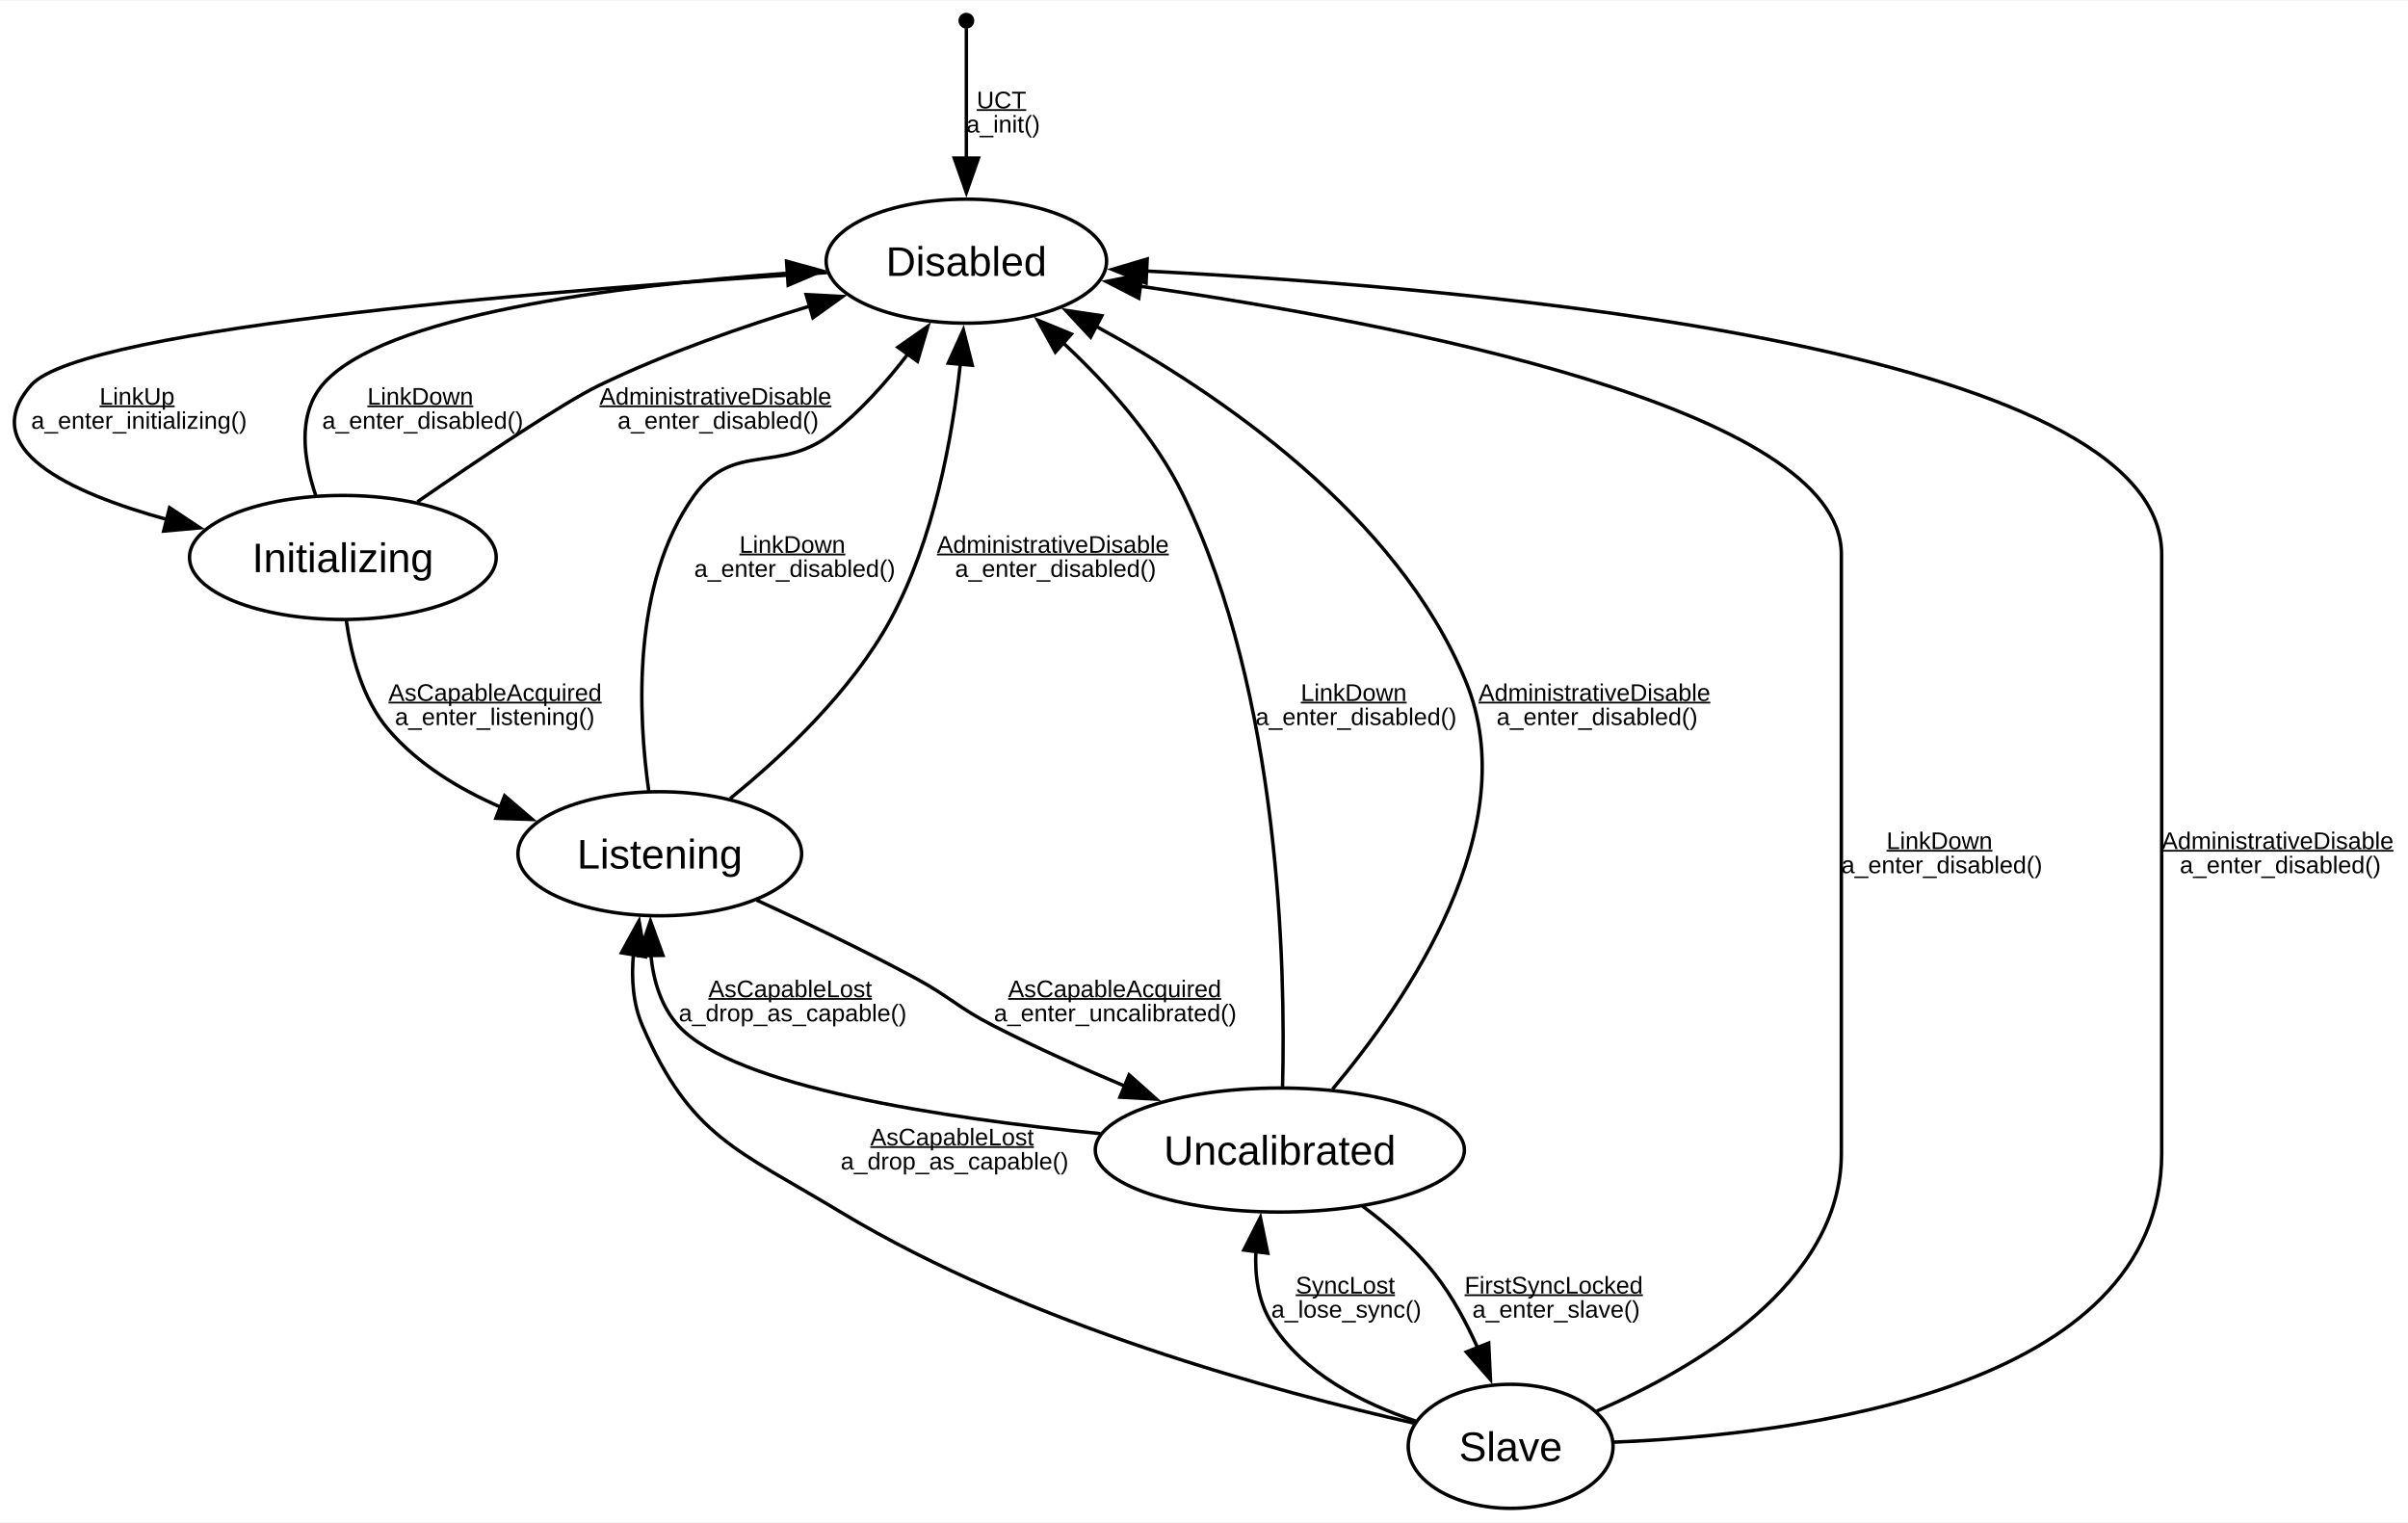
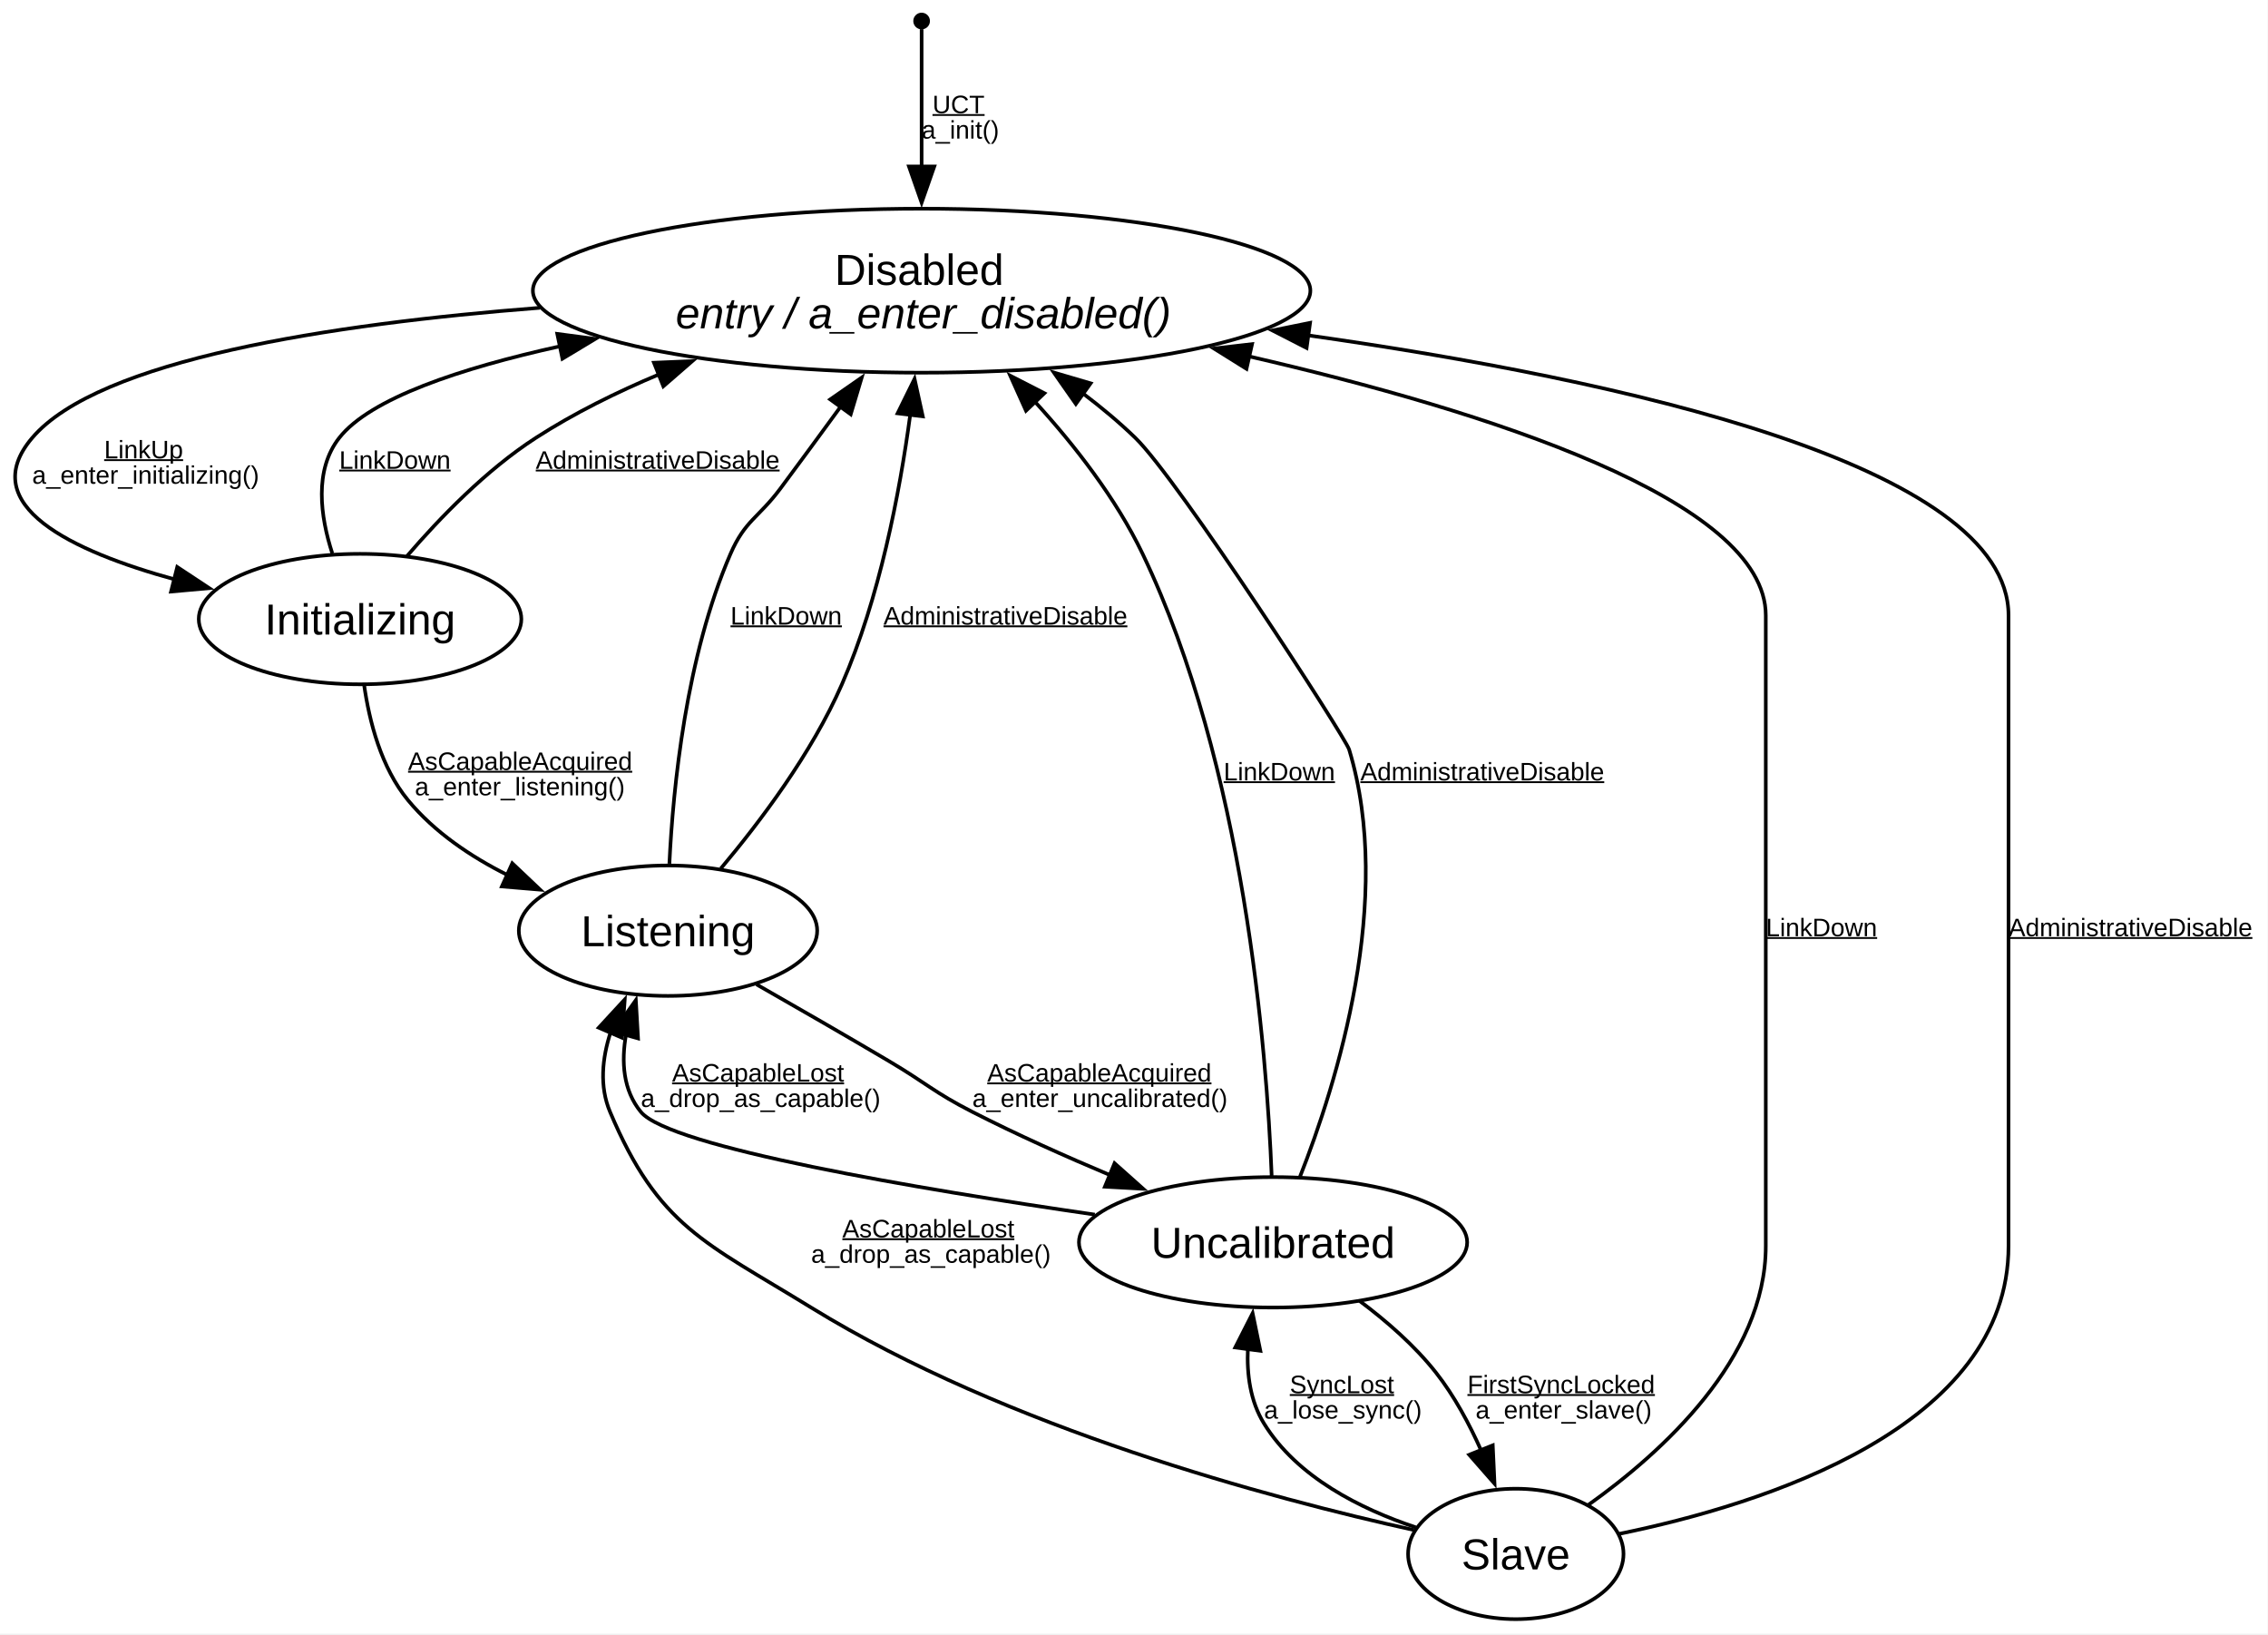
- <svg xmlns="http://www.w3.org/2000/svg" width="699pt" height="442pt" viewBox="0.00 0.00 699.03 441.60">
-   <g id="graph0" class="graph" transform="scale(1 1) rotate(0) translate(4 437.6)">
-     <polygon fill="white" stroke="none" points="-4,4 -4,-437.6 695.03,-437.6 695.03,4 -4,4" />
+ <svg xmlns="http://www.w3.org/2000/svg" width="626pt" height="451pt" viewBox="0.00 0.00 626.00 451.00">
+   <g id="graph0" class="graph" transform="scale(1 1) rotate(0) translate(4 446.85)">
+     <polygon fill="white" stroke="none" points="-4,4 -4,-446.85 621.88,-446.85 621.88,4 -4,4" />
    <g id="node1" class="node">
-       <ellipse fill="black" stroke="black" cx="276.53" cy="-431.8" rx="1.8" ry="1.8" />
+       <ellipse fill="black" stroke="black" cx="250.38" cy="-441.05" rx="1.8" ry="1.8" />
    </g>
    <g id="node2" class="node">
-       <ellipse fill="none" stroke="black" cx="276.53" cy="-362" rx="40.71" ry="18" />
-       <text text-anchor="middle" x="276.53" y="-357.73" font-family="Arial" font-size="12.00">Disabled</text>
+       <ellipse fill="none" stroke="black" cx="250.38" cy="-366.63" rx="107.3" ry="22.63" />
+       <text xml:space="preserve" text-anchor="start" x="226.38" y="-368.23" font-family="Arial" font-size="12.00">Disabled</text>
+       <text xml:space="preserve" text-anchor="start" x="182.5" y="-356.23" font-family="Arial" font-style="italic" font-size="12.00">entry / a_enter_disabled()</text>
    </g>
    <g id="edge1" class="edge">
-       <path fill="none" stroke="black" d="M276.53,-429.62C276.53,-424.98 276.53,-407.42 276.53,-391.49" />
-       <polygon fill="black" stroke="black" points="280.03,-391.91 276.53,-381.91 273.03,-391.91 280.03,-391.91" />
-       <text text-anchor="start" x="279.53" y="-406.35" font-family="Arial" text-decoration="underline" font-size="7.00">UCT</text>
-       <text text-anchor="start" x="276.53" y="-399.35" font-family="Arial" font-size="7.00">a_init()</text>
+       <path fill="none" stroke="black" d="M250.38,-438.8C250.38,-434.11 250.38,-417.1 250.38,-400.88" />
+       <polygon fill="black" stroke="black" points="253.88,-400.91 250.38,-390.91 246.88,-400.91 253.88,-400.91" />
+       <text xml:space="preserve" text-anchor="start" x="253.38" y="-415.6" font-family="Arial" text-decoration="underline" font-size="7.00">UCT</text>
+       <text xml:space="preserve" text-anchor="start" x="250.38" y="-408.6" font-family="Arial" font-size="7.00">a_init()</text>
    </g>
    <g id="node3" class="node">
-       <ellipse fill="none" stroke="black" cx="95.53" cy="-276" rx="44.52" ry="18" />
-       <text text-anchor="middle" x="95.53" y="-271.73" font-family="Arial" font-size="12.00">Initializing</text>
+       <ellipse fill="none" stroke="black" cx="95.38" cy="-276" rx="44.52" ry="18" />
+       <text xml:space="preserve" text-anchor="middle" x="95.38" y="-271.73" font-family="Arial" font-size="12.00">Initializing</text>
    </g>
    <g id="edge2" class="edge">
-       <path fill="none" stroke="black" d="M236.09,-358.69C164.14,-354.17 20.03,-343.06 5.03,-326 -11.14,-307.62 15.92,-294.88 44.56,-287" />
-       <polygon fill="black" stroke="black" points="45.23,-290.45 54.06,-284.6 43.51,-283.66 45.23,-290.45" />
-       <text text-anchor="start" x="24.9" y="-320.35" font-family="Arial" text-decoration="underline" font-size="7.00">LinkUp</text>
-       <text text-anchor="start" x="5.03" y="-313.35" font-family="Arial" font-size="7.00">a_enter_initializing()</text>
+       <path fill="none" stroke="black" d="M145.06,-361.91C87.07,-357.4 23.21,-347.53 4.88,-326 -10.94,-307.42 15.87,-294.72 44.33,-286.92" />
+       <polygon fill="black" stroke="black" points="44.92,-290.37 53.76,-284.53 43.21,-283.59 44.92,-290.37" />
+       <text xml:space="preserve" text-anchor="start" x="24.75" y="-320.35" font-family="Arial" text-decoration="underline" font-size="7.00">LinkUp</text>
+       <text xml:space="preserve" text-anchor="start" x="4.88" y="-313.35" font-family="Arial" font-size="7.00">a_enter_initializing()</text>
    </g>
    <g id="edge3" class="edge">
-       <path fill="none" stroke="black" d="M87.74,-293.76C84.18,-304.15 82.19,-317.16 89.53,-326 106.42,-346.35 175.37,-354.94 224.63,-358.51" />
-       <polygon fill="black" stroke="black" points="224.33,-362 234.55,-359.18 224.8,-355.02 224.33,-362" />
-       <text text-anchor="start" x="102.65" y="-320.35" font-family="Arial" text-decoration="underline" font-size="7.00">LinkDown</text>
-       <text text-anchor="start" x="89.53" y="-313.35" font-family="Arial" font-size="7.00">a_enter_disabled()</text>
+       <path fill="none" stroke="black" d="M87.73,-294.09C84.4,-304.35 82.66,-317.1 89.63,-326 98.16,-336.89 122.99,-345.19 150.66,-351.31" />
+       <polygon fill="black" stroke="black" points="149.81,-354.71 160.31,-353.32 151.24,-347.86 149.81,-354.71" />
+       <text xml:space="preserve" text-anchor="start" x="89.63" y="-317.48" font-family="Arial" text-decoration="underline" font-size="7.00">LinkDown</text>
    </g>
    <g id="edge5" class="edge">
-       <path fill="none" stroke="black" d="M117.18,-292.16C135.15,-304.57 159.43,-320.89 170.03,-326 189.37,-335.33 211.82,-343.12 231.11,-348.97" />
-       <polygon fill="black" stroke="black" points="230.02,-352.3 240.6,-351.75 231.99,-345.58 230.02,-352.3" />
-       <text text-anchor="start" x="170.03" y="-320.35" font-family="Arial" text-decoration="underline" font-size="7.00">AdministrativeDisable</text>
-       <text text-anchor="start" x="175.28" y="-313.35" font-family="Arial" font-size="7.00">a_enter_disabled()</text>
+       <path fill="none" stroke="black" d="M108.34,-293.39C117.37,-303.89 130.2,-317.17 143.88,-326 154.39,-332.79 166.23,-338.64 178.09,-343.61" />
+       <polygon fill="black" stroke="black" points="176.5,-346.75 187.09,-347.19 179.09,-340.24 176.5,-346.75" />
+       <text xml:space="preserve" text-anchor="start" x="143.88" y="-317.48" font-family="Arial" text-decoration="underline" font-size="7.00">AdministrativeDisable</text>
    </g>
    <g id="node4" class="node">
-       <ellipse fill="none" stroke="black" cx="187.53" cy="-190" rx="41.18" ry="18" />
-       <text text-anchor="middle" x="187.53" y="-185.72" font-family="Arial" font-size="12.00">Listening</text>
+       <ellipse fill="none" stroke="black" cx="180.38" cy="-190" rx="41.18" ry="18" />
+       <text xml:space="preserve" text-anchor="middle" x="180.38" y="-185.72" font-family="Arial" font-size="12.00">Listening</text>
    </g>
    <g id="edge4" class="edge">
-       <path fill="none" stroke="black" d="M96.51,-257.87C97.92,-247.59 101.21,-234.83 108.78,-226 117.36,-215.98 129.37,-208.71 141.43,-203.49" />
-       <polygon fill="black" stroke="black" points="142.49,-206.83 150.55,-199.95 139.96,-200.3 142.49,-206.83" />
-       <text text-anchor="start" x="108.78" y="-234.35" font-family="Arial" text-decoration="underline" font-size="7.00">AsCapableAcquired</text>
-       <text text-anchor="start" x="110.65" y="-227.35" font-family="Arial" font-size="7.00">a_enter_listening()</text>
+       <path fill="none" stroke="black" d="M96.48,-257.96C97.93,-247.71 101.22,-234.97 108.63,-226 115.91,-217.19 125.95,-210.42 136.22,-205.29" />
+       <polygon fill="black" stroke="black" points="137.39,-208.6 145.08,-201.32 134.52,-202.21 137.39,-208.6" />
+       <text xml:space="preserve" text-anchor="start" x="108.63" y="-234.35" font-family="Arial" text-decoration="underline" font-size="7.00">AsCapableAcquired</text>
+       <text xml:space="preserve" text-anchor="start" x="110.5" y="-227.35" font-family="Arial" font-size="7.00">a_enter_listening()</text>
    </g>
    <g id="edge6" class="edge">
-       <path fill="none" stroke="black" d="M184.34,-208.12C181.23,-230.14 179.3,-268.6 197.53,-294 208.89,-309.84 222.13,-300.04 237.53,-312 245.79,-318.43 253.36,-326.95 259.58,-335.09" />
-       <polygon fill="black" stroke="black" points="256.66,-337.02 265.35,-343.09 262.34,-332.93 256.66,-337.02" />
-       <text text-anchor="start" x="210.65" y="-277.35" font-family="Arial" text-decoration="underline" font-size="7.00">LinkDown</text>
-       <text text-anchor="start" x="197.53" y="-270.35" font-family="Arial" font-size="7.00">a_enter_disabled()</text>
+       <path fill="none" stroke="black" d="M180.76,-208.49C181.78,-229.58 185.37,-265.72 197.63,-294 201.63,-303.24 205.36,-303.93 211.38,-312 216.84,-319.33 222.67,-327.28 228.12,-334.75" />
+       <polygon fill="black" stroke="black" points="225.15,-336.62 233.85,-342.66 230.81,-332.51 225.15,-336.62" />
+       <text xml:space="preserve" text-anchor="start" x="197.63" y="-274.48" font-family="Arial" text-decoration="underline" font-size="7.00">LinkDown</text>
    </g>
    <g id="edge8" class="edge">
-       <path fill="none" stroke="black" d="M207.97,-206.05C223.15,-218.33 243.13,-237.04 254.53,-258 267.07,-281.07 272.46,-310.67 274.78,-332.22" />
-       <polygon fill="black" stroke="black" points="271.28,-332.41 275.66,-342.05 278.25,-331.78 271.28,-332.41" />
-       <text text-anchor="start" x="268" y="-277.35" font-family="Arial" text-decoration="underline" font-size="7.00">AdministrativeDisable</text>
-       <text text-anchor="start" x="273.25" y="-270.35" font-family="Arial" font-size="7.00">a_enter_disabled()</text>
+       <path fill="none" stroke="black" d="M194.94,-207.14C205.78,-220.02 220.08,-238.99 228.38,-258 238.74,-281.74 244.3,-310.59 247.24,-332.45" />
+       <polygon fill="black" stroke="black" points="243.75,-332.78 248.43,-342.29 250.7,-331.94 243.75,-332.78" />
+       <text xml:space="preserve" text-anchor="start" x="239.86" y="-274.48" font-family="Arial" text-decoration="underline" font-size="7.00">AdministrativeDisable</text>
    </g>
    <g id="node5" class="node">
-       <ellipse fill="none" stroke="black" cx="367.53" cy="-104" rx="53.58" ry="18" />
-       <text text-anchor="middle" x="367.53" y="-99.72" font-family="Arial" font-size="12.00">Uncalibrated</text>
+       <ellipse fill="none" stroke="black" cx="347.38" cy="-104" rx="53.58" ry="18" />
+       <text xml:space="preserve" text-anchor="middle" x="347.38" y="-99.72" font-family="Arial" font-size="12.00">Uncalibrated</text>
    </g>
    <g id="edge7" class="edge">
-       <path fill="none" stroke="black" d="M215.63,-176.55C229.6,-170.15 246.64,-162.02 261.53,-154 272.06,-148.32 273.87,-145.45 284.53,-140 296.71,-133.77 310.26,-127.71 322.82,-122.43" />
-       <polygon fill="black" stroke="black" points="323.78,-125.82 331.69,-118.77 321.11,-119.35 323.78,-125.82" />
-       <text text-anchor="start" x="288.65" y="-148.35" font-family="Arial" text-decoration="underline" font-size="7.00">AsCapableAcquired</text>
-       <text text-anchor="start" x="284.53" y="-141.35" font-family="Arial" font-size="7.00">a_enter_uncalibrated()</text>
+       <path fill="none" stroke="black" d="M204.8,-175.18C215.99,-168.8 229.4,-161.08 241.38,-154 251.68,-147.91 253.72,-145.45 264.38,-140 276.56,-133.77 290.11,-127.71 302.67,-122.43" />
+       <polygon fill="black" stroke="black" points="303.63,-125.82 311.54,-118.77 300.96,-119.35 303.63,-125.82" />
+       <text xml:space="preserve" text-anchor="start" x="268.5" y="-148.35" font-family="Arial" text-decoration="underline" font-size="7.00">AsCapableAcquired</text>
+       <text xml:space="preserve" text-anchor="start" x="264.38" y="-141.35" font-family="Arial" font-size="7.00">a_enter_uncalibrated()</text>
    </g>
    <g id="edge9" class="edge">
-       <path fill="none" stroke="black" d="M368.32,-122.43C369.2,-157 367.64,-235.93 339.53,-294 331.33,-310.93 317.33,-326.47 304.61,-338.31" />
-       <polygon fill="black" stroke="black" points="302.37,-335.62 297.23,-344.88 307.02,-340.85 302.37,-335.62" />
-       <text text-anchor="start" x="373.61" y="-234.35" font-family="Arial" text-decoration="underline" font-size="7.00">LinkDown</text>
-       <text text-anchor="start" x="360.48" y="-227.35" font-family="Arial" font-size="7.00">a_enter_disabled()</text>
+       <path fill="none" stroke="black" d="M347,-122.34C345.65,-156.75 339.45,-235.41 311.38,-294 304.05,-309.29 292.64,-323.96 281.65,-335.99" />
+       <polygon fill="black" stroke="black" points="279.19,-333.5 274.84,-343.17 284.27,-338.33 279.19,-333.5" />
+       <text xml:space="preserve" text-anchor="start" x="333.74" y="-231.47" font-family="Arial" text-decoration="underline" font-size="7.00">LinkDown</text>
    </g>
    <g id="edge12" class="edge">
-       <path fill="none" stroke="black" d="M382.83,-121.67C404.32,-147.2 438.98,-197.5 421.53,-240 401.63,-288.44 350.11,-323.54 314.18,-343.09" />
-       <polygon fill="black" stroke="black" points="312.6,-339.96 305.38,-347.72 315.86,-346.16 312.6,-339.96" />
-       <text text-anchor="start" x="425.2" y="-234.35" font-family="Arial" text-decoration="underline" font-size="7.00">AdministrativeDisable</text>
-       <text text-anchor="start" x="430.45" y="-227.35" font-family="Arial" font-size="7.00">a_enter_disabled()</text>
+       <path fill="none" stroke="black" d="M354.76,-121.96C365,-147.88 380.89,-198.68 368.38,-240 367.35,-243.39 321.21,-314.54 309.38,-326 304.95,-330.29 300,-334.42 294.9,-338.28" />
+       <polygon fill="black" stroke="black" points="292.95,-335.37 286.87,-344.05 297.03,-341.06 292.95,-335.37" />
+       <text xml:space="preserve" text-anchor="start" x="371.48" y="-231.47" font-family="Arial" text-decoration="underline" font-size="7.00">AdministrativeDisable</text>
    </g>
    <g id="edge10" class="edge">
-       <path fill="none" stroke="black" d="M315.47,-108.76C270.16,-113.19 209.27,-122.3 193.03,-140 187.94,-145.55 185.69,-153.07 184.94,-160.55" />
-       <polygon fill="black" stroke="black" points="181.45,-160.42 184.82,-170.47 188.45,-160.51 181.45,-160.42" />
-       <text text-anchor="start" x="201.65" y="-148.35" font-family="Arial" text-decoration="underline" font-size="7.00">AsCapableLost</text>
-       <text text-anchor="start" x="193.03" y="-141.35" font-family="Arial" font-size="7.00">a_drop_as_capable()</text>
+       <path fill="none" stroke="black" d="M298.18,-111.65C249.42,-118.73 180.86,-130.26 172.88,-140 167.97,-145.99 167.44,-153.83 168.82,-161.48" />
+       <polygon fill="black" stroke="black" points="165.38,-162.19 171.5,-170.84 172.11,-160.27 165.38,-162.19" />
+       <text xml:space="preserve" text-anchor="start" x="181.5" y="-148.35" font-family="Arial" text-decoration="underline" font-size="7.00">AsCapableLost</text>
+       <text xml:space="preserve" text-anchor="start" x="172.88" y="-141.35" font-family="Arial" font-size="7.00">a_drop_as_capable()</text>
    </g>
    <g id="node6" class="node">
-       <ellipse fill="none" stroke="black" cx="434.53" cy="-18" rx="29.73" ry="18" />
-       <text text-anchor="middle" x="434.53" y="-13.72" font-family="Arial" font-size="12.00">Slave</text>
+       <ellipse fill="none" stroke="black" cx="414.38" cy="-18" rx="29.73" ry="18" />
+       <text xml:space="preserve" text-anchor="middle" x="414.38" y="-13.72" font-family="Arial" font-size="12.00">Slave</text>
    </g>
    <g id="edge11" class="edge">
-       <path fill="none" stroke="black" d="M391.41,-87.83C398.86,-82.26 406.66,-75.47 412.53,-68 417.56,-61.6 421.72,-53.86 425.01,-46.44" />
-       <polygon fill="black" stroke="black" points="428.16,-47.98 428.66,-37.4 421.67,-45.37 428.16,-47.98" />
-       <text text-anchor="start" x="421.17" y="-62.35" font-family="Arial" text-decoration="underline" font-size="7.00">FirstSyncLocked</text>
-       <text text-anchor="start" x="423.42" y="-55.35" font-family="Arial" font-size="7.00">a_enter_slave()</text>
+       <path fill="none" stroke="black" d="M371.26,-87.83C378.71,-82.26 386.51,-75.47 392.38,-68 397.41,-61.6 401.57,-53.86 404.87,-46.44" />
+       <polygon fill="black" stroke="black" points="408.02,-47.98 408.51,-37.4 401.52,-45.37 408.02,-47.98" />
+       <text xml:space="preserve" text-anchor="start" x="401.03" y="-62.35" font-family="Arial" text-decoration="underline" font-size="7.00">FirstSyncLocked</text>
+       <text xml:space="preserve" text-anchor="start" x="403.28" y="-55.35" font-family="Arial" font-size="7.00">a_enter_slave()</text>
    </g>
    <g id="edge13" class="edge">
-       <path fill="none" stroke="black" d="M459.5,-28.22C487.94,-40.52 530.53,-65.24 530.53,-103 530.53,-277 530.53,-277 530.53,-277 530.53,-319.43 401.12,-344.09 327.04,-354.72" />
-       <polygon fill="black" stroke="black" points="326.58,-351.25 317.16,-356.1 327.54,-358.19 326.58,-351.25" />
-       <text text-anchor="start" x="543.65" y="-191.35" font-family="Arial" text-decoration="underline" font-size="7.00">LinkDown</text>
-       <text text-anchor="start" x="530.53" y="-184.35" font-family="Arial" font-size="7.00">a_enter_disabled()</text>
+       <path fill="none" stroke="black" d="M434.34,-31.49C454.71,-45.97 483.38,-71.86 483.38,-103 483.38,-277 483.38,-277 483.38,-277 483.38,-308.86 406.31,-333.39 340.82,-348.48" />
+       <polygon fill="black" stroke="black" points="340.05,-345.06 331.06,-350.67 341.59,-351.89 340.05,-345.06" />
+       <text xml:space="preserve" text-anchor="start" x="483.38" y="-188.47" font-family="Arial" text-decoration="underline" font-size="7.00">LinkDown</text>
    </g>
    <g id="edge16" class="edge">
-       <path fill="none" stroke="black" d="M464.47,-19.21C517.77,-21.35 623.53,-34.24 623.53,-103 623.53,-277 623.53,-277 623.53,-277 623.53,-336.93 425.5,-354.25 328.64,-359.14" />
-       <polygon fill="black" stroke="black" points="328.69,-355.63 318.86,-359.6 329.02,-362.63 328.69,-355.63" />
-       <text text-anchor="start" x="623.53" y="-191.35" font-family="Arial" text-decoration="underline" font-size="7.00">AdministrativeDisable</text>
-       <text text-anchor="start" x="628.78" y="-184.35" font-family="Arial" font-size="7.00">a_enter_disabled()</text>
+       <path fill="none" stroke="black" d="M442.89,-23.54C482.77,-31.69 550.38,-52.91 550.38,-103 550.38,-277 550.38,-277 550.38,-277 550.38,-318.56 443.16,-342.1 356.92,-354.32" />
+       <polygon fill="black" stroke="black" points="356.64,-350.82 347.21,-355.65 357.6,-357.76 356.64,-350.82" />
+       <text xml:space="preserve" text-anchor="start" x="550.38" y="-188.47" font-family="Arial" text-decoration="underline" font-size="7.00">AdministrativeDisable</text>
    </g>
    <g id="edge14" class="edge">
-       <path fill="none" stroke="black" d="M406.52,-24.72C367.23,-33.6 294.46,-53.16 240.03,-86 210.01,-104.11 196.45,-107.82 182.53,-140 179.74,-146.44 179.25,-153.78 179.88,-160.78" />
-       <polygon fill="black" stroke="black" points="176.41,-161.26 181.51,-170.54 183.31,-160.1 176.41,-161.26" />
-       <text text-anchor="start" x="248.65" y="-105.35" font-family="Arial" text-decoration="underline" font-size="7.00">AsCapableLost</text>
-       <text text-anchor="start" x="240.03" y="-98.35" font-family="Arial" font-size="7.00">a_drop_as_capable()</text>
+       <path fill="none" stroke="black" d="M386.29,-24.59C346.9,-33.3 274.02,-52.68 219.88,-86 190.57,-104.04 177.77,-108.29 164.38,-140 161.42,-147.01 162.19,-154.76 164.54,-162" />
+       <polygon fill="black" stroke="black" points="161.26,-163.23 168.44,-171.02 167.68,-160.46 161.26,-163.23" />
+       <text xml:space="preserve" text-anchor="start" x="228.5" y="-105.35" font-family="Arial" text-decoration="underline" font-size="7.00">AsCapableLost</text>
+       <text xml:space="preserve" text-anchor="start" x="219.88" y="-98.35" font-family="Arial" font-size="7.00">a_drop_as_capable()</text>
    </g>
    <g id="edge15" class="edge">
-       <path fill="none" stroke="black" d="M406.93,-25.34C391.74,-30.39 374.17,-39.16 365.03,-54 361.26,-60.11 360.24,-67.51 360.58,-74.69" />
-       <polygon fill="black" stroke="black" points="357.08,-74.98 361.88,-84.43 364.02,-74.05 357.08,-74.98" />
-       <text text-anchor="start" x="372.15" y="-62.35" font-family="Arial" text-decoration="underline" font-size="7.00">SyncLost</text>
-       <text text-anchor="start" x="365.03" y="-55.35" font-family="Arial" font-size="7.00">a_lose_sync()</text>
+       <path fill="none" stroke="black" d="M386.78,-25.34C371.6,-30.39 354.02,-39.16 344.88,-54 341.11,-60.11 340.1,-67.51 340.43,-74.69" />
+       <polygon fill="black" stroke="black" points="336.94,-74.98 341.74,-84.43 343.88,-74.05 336.94,-74.98" />
+       <text xml:space="preserve" text-anchor="start" x="352" y="-62.35" font-family="Arial" text-decoration="underline" font-size="7.00">SyncLost</text>
+       <text xml:space="preserve" text-anchor="start" x="344.88" y="-55.35" font-family="Arial" font-size="7.00">a_lose_sync()</text>
    </g>
  </g>
</svg>
